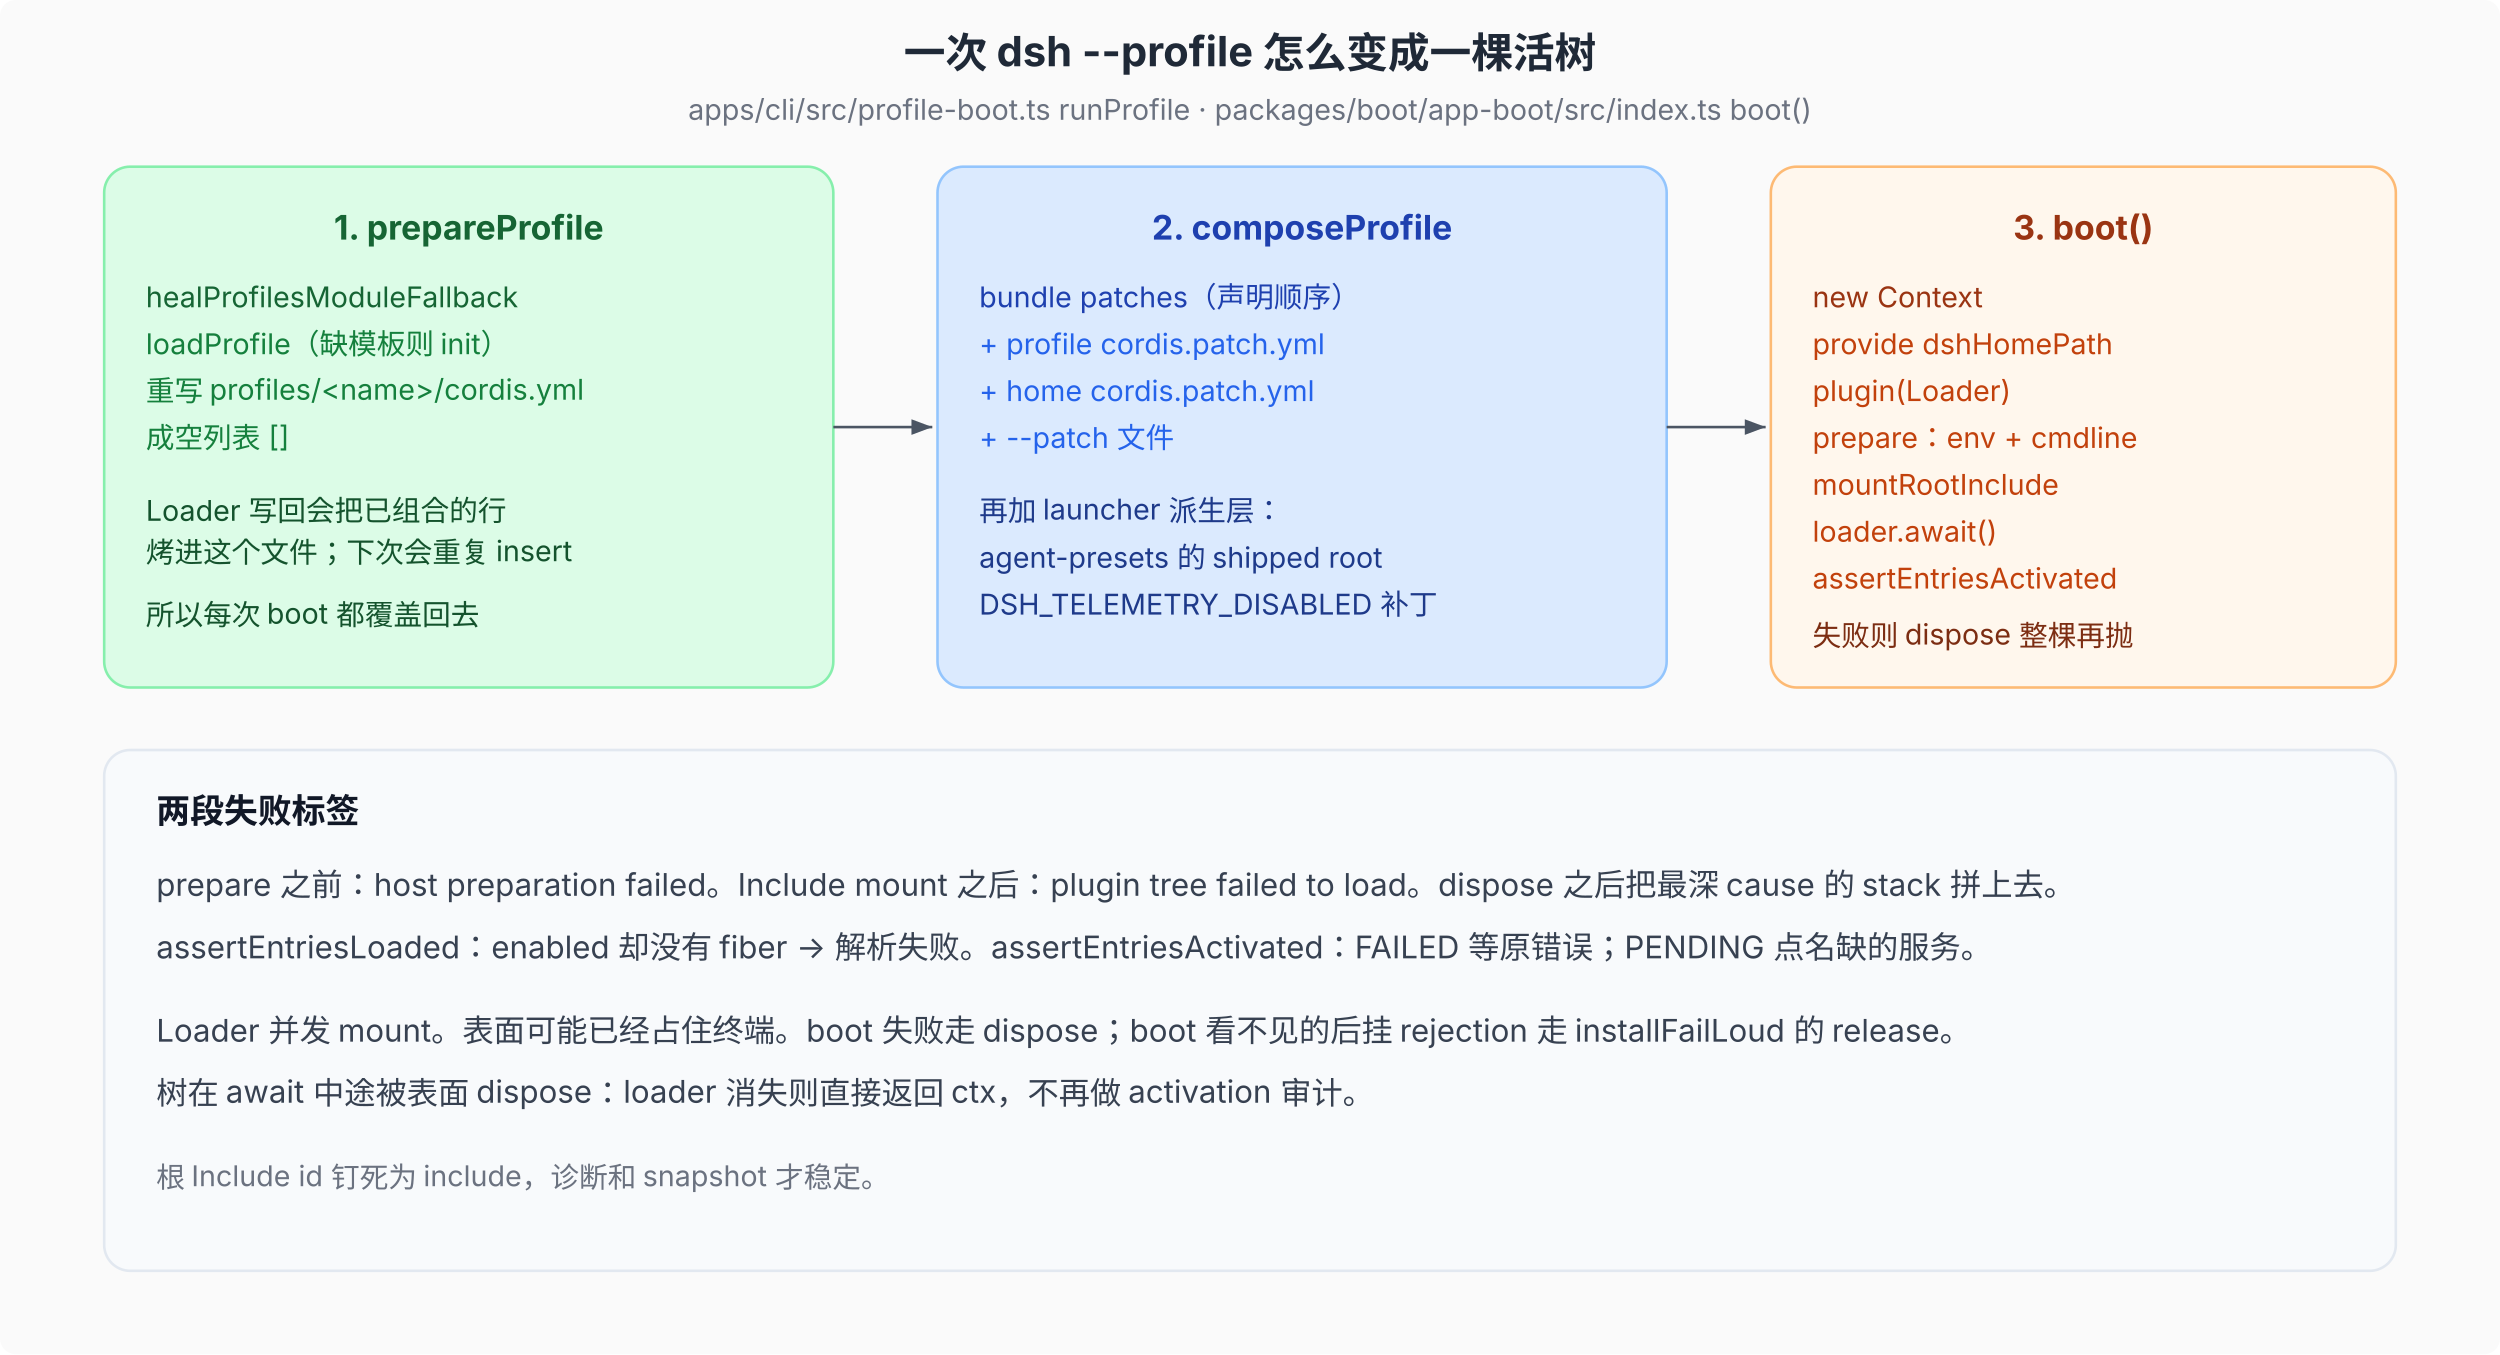
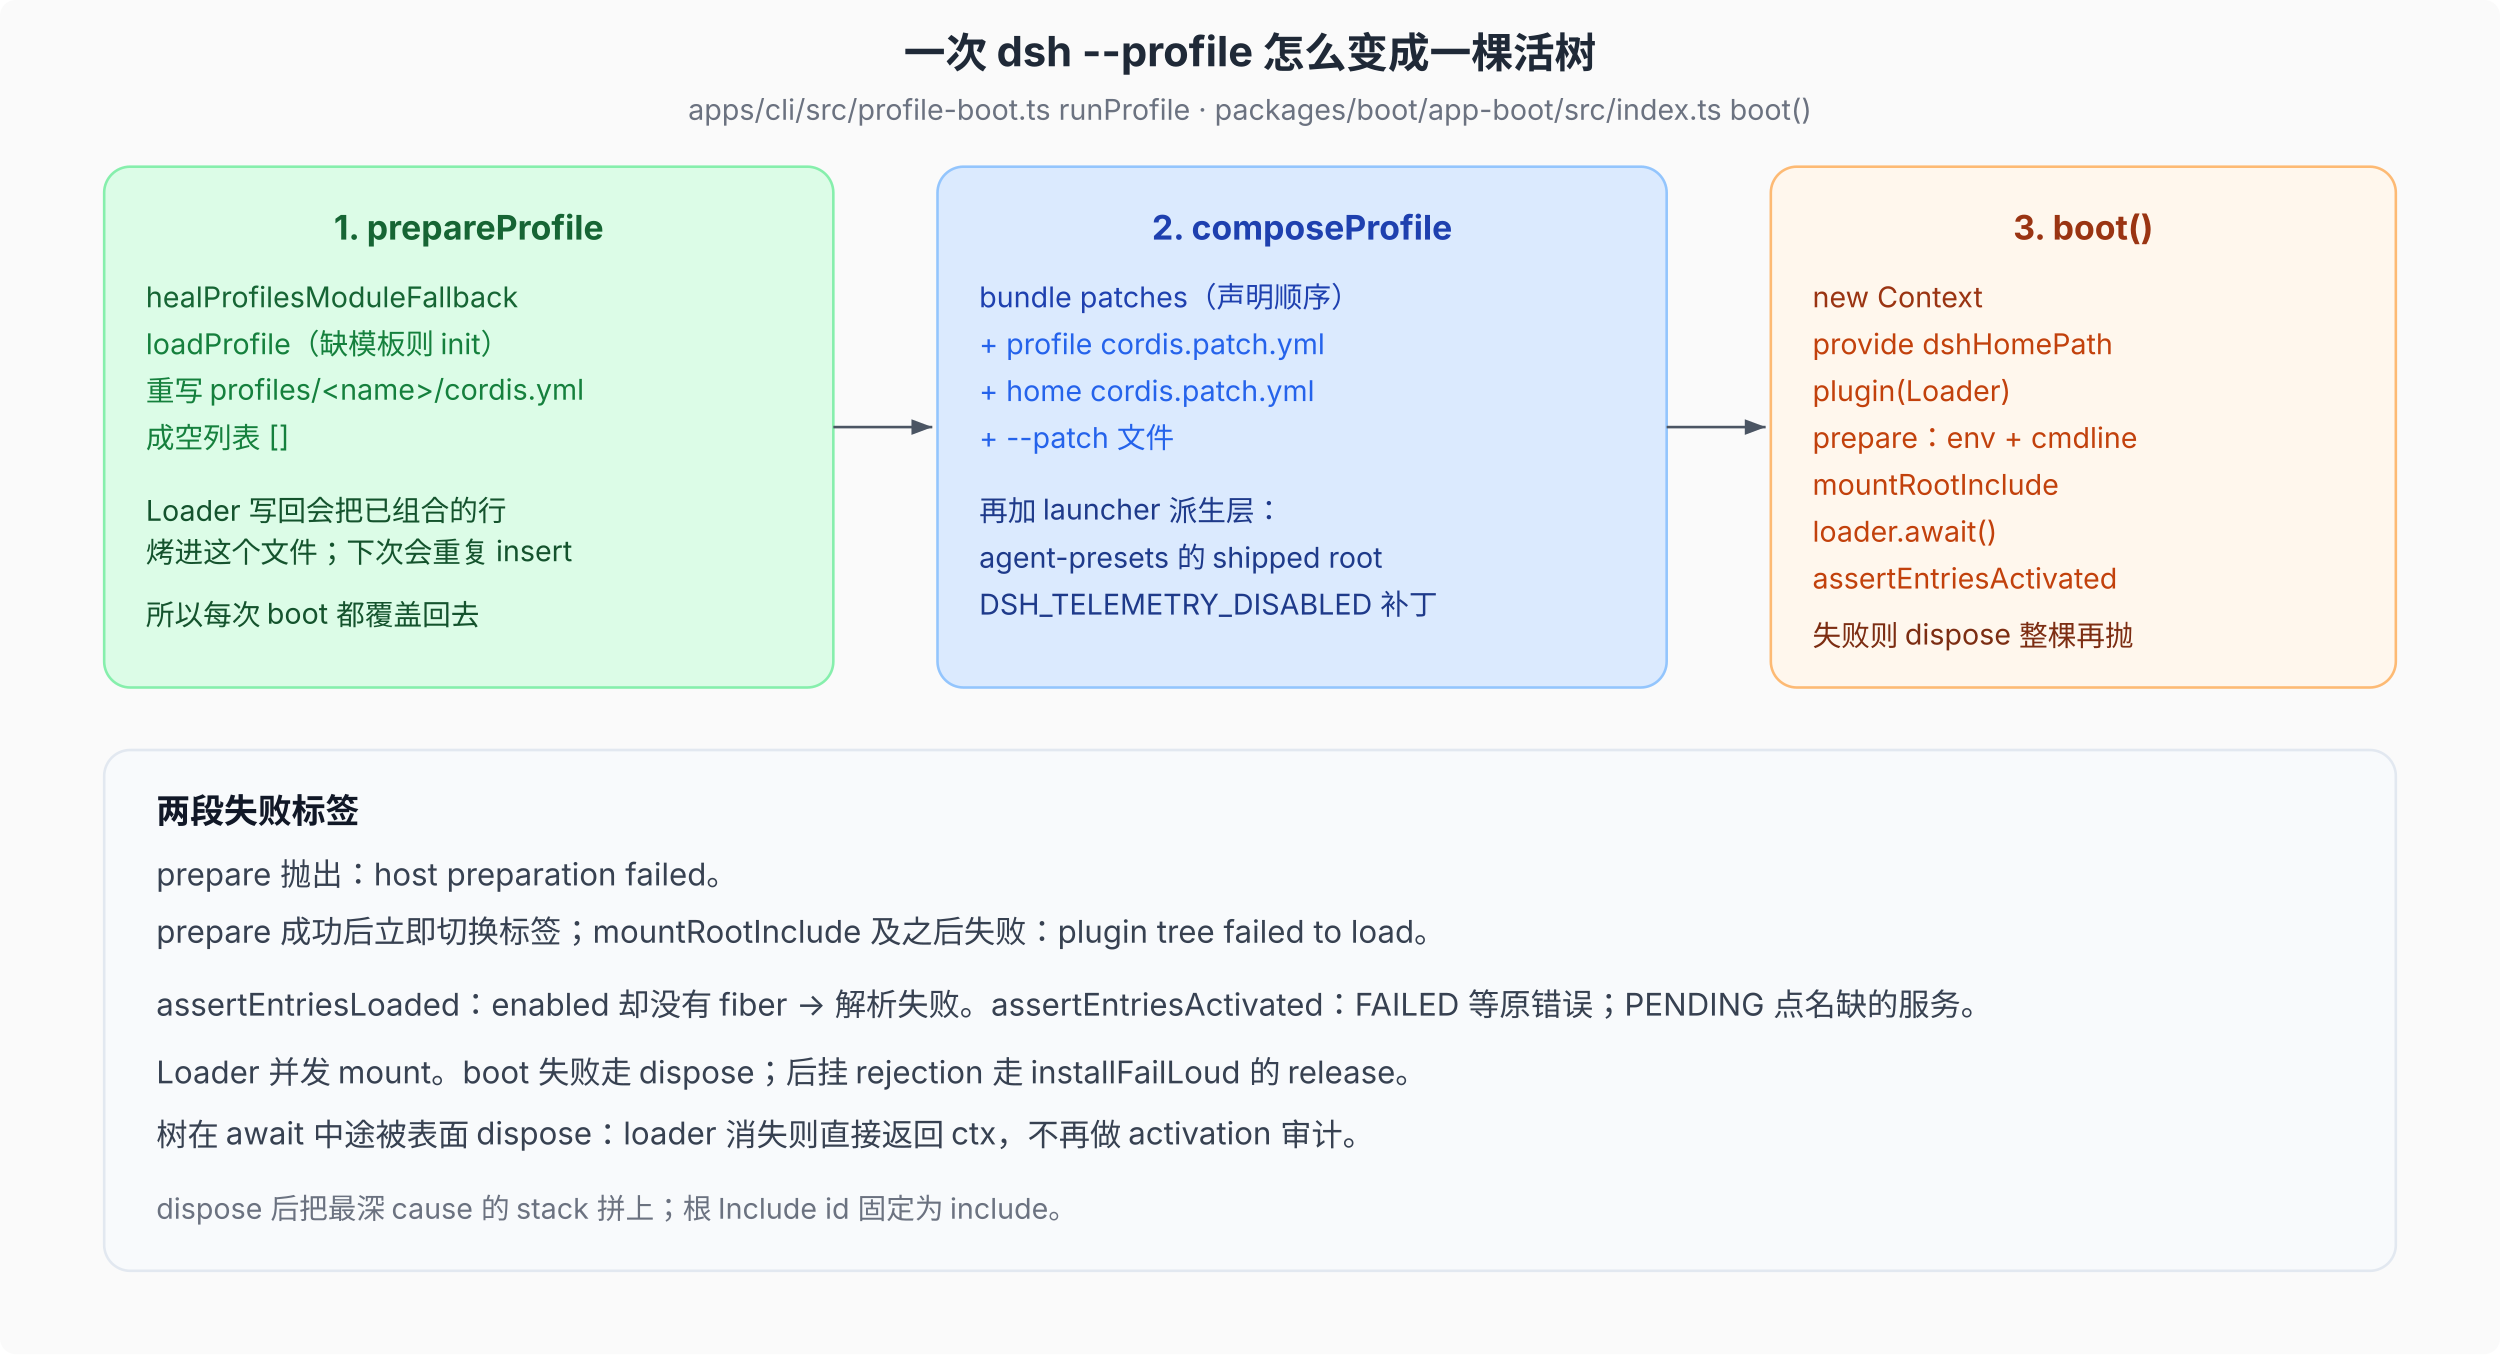
<svg xmlns="http://www.w3.org/2000/svg" viewBox="0 0 960 520" font-family="system-ui, -apple-system, 'PingFang SC', 'Noto Sans SC', sans-serif" font-size="12">
  <defs>
    <marker id="arr" markerWidth="8" markerHeight="6" refX="8" refY="3" orient="auto">
      <path d="M0,0 L8,3 L0,6 Z" fill="#4b5563" />
    </marker>
  </defs>
  <rect width="960" height="520" fill="#fafafa" rx="6" />
  <text x="480" y="26" text-anchor="middle" font-size="16" font-weight="700" fill="#1f2937">一次 dsh --profile 怎么变成一棵活树</text>
  <text x="480" y="46" text-anchor="middle" font-size="11" fill="#6b7280">apps/cli/src/profile-boot.ts runProfile · packages/boot/app-boot/src/index.ts boot()</text>
  <rect x="40" y="64" width="280" height="200" rx="10" fill="#dcfce7" stroke="#86efac" />
  <text x="180" y="92" text-anchor="middle" font-size="13" font-weight="700" fill="#166534">1. prepareProfile</text>
  <text x="56" y="118" font-size="11" fill="#166534">healProfilesModuleFallback</text>
  <text x="56" y="136" font-size="11" fill="#15803d">loadProfile（缺模板则 init）</text>
  <text x="56" y="154" font-size="11" fill="#15803d">重写 profiles/&lt;name&gt;/cordis.yml</text>
  <text x="56" y="172" font-size="11" fill="#15803d">成空列表 []</text>
  <text x="56" y="200" font-size="11" fill="#14532d">Loader 写回会把已组合的行</text>
  <text x="56" y="216" font-size="11" fill="#14532d">烤进这个文件；下次会重复 insert</text>
  <text x="56" y="240" font-size="11" fill="#14532d">所以每次 boot 都覆盖回去</text>
  <line x1="320" y1="164" x2="358" y2="164" stroke="#4b5563" marker-end="url(#arr)" />
  <rect x="360" y="64" width="280" height="200" rx="10" fill="#dbeafe" stroke="#93c5fd" />
  <text x="500" y="92" text-anchor="middle" font-size="13" font-weight="700" fill="#1e40af">2. composeProfile</text>
  <text x="376" y="118" font-size="11" fill="#1e40af">bundle patches（声明顺序）</text>
  <text x="376" y="136" font-size="11" fill="#2563eb">+ profile cordis.patch.yml</text>
  <text x="376" y="154" font-size="11" fill="#2563eb">+ home cordis.patch.yml</text>
  <text x="376" y="172" font-size="11" fill="#2563eb">+ --patch 文件</text>
  <text x="376" y="200" font-size="11" fill="#1e3a8a">再加 launcher 派生层：</text>
  <text x="376" y="218" font-size="11" fill="#1e3a8a">agent-presets 的 shipped root</text>
  <text x="376" y="236" font-size="11" fill="#1e3a8a">DSH_TELEMETRY_DISABLED 补丁</text>
  <line x1="640" y1="164" x2="678" y2="164" stroke="#4b5563" marker-end="url(#arr)" />
  <rect x="680" y="64" width="240" height="200" rx="10" fill="#fff7ed" stroke="#fdba74" />
  <text x="800" y="92" text-anchor="middle" font-size="13" font-weight="700" fill="#9a3412">3. boot()</text>
  <text x="696" y="118" font-size="11" fill="#9a3412">new Context</text>
  <text x="696" y="136" font-size="11" fill="#c2410c">provide dshHomePath</text>
  <text x="696" y="154" font-size="11" fill="#c2410c">plugin(Loader)</text>
  <text x="696" y="172" font-size="11" fill="#c2410c">prepare：env + cmdline</text>
  <text x="696" y="190" font-size="11" fill="#c2410c">mountRootInclude</text>
  <text x="696" y="208" font-size="11" fill="#c2410c">loader.await()</text>
  <text x="696" y="226" font-size="11" fill="#c2410c">assertEntriesActivated</text>
  <text x="696" y="248" font-size="11" fill="#7c2d12">失败则 dispose 整棵再抛</text>
  <rect x="40" y="288" width="880" height="200" rx="10" fill="#f8fafc" stroke="#e2e8f0" />
  <text x="60" y="316" font-size="13" font-weight="700" fill="#111827">两段失败标签</text>
-   <text x="60" y="344" font-size="12" fill="#374151">prepare 之前：host preparation failed。Include mount 之后：plugin tree failed to load。dispose 之后把最深 cause 的 stack 拼上去。</text>
-   <text x="60" y="368" font-size="12" fill="#374151">assertEntriesLoaded：enabled 却没有 fiber → 解析失败。assertEntriesActivated：FAILED 等原错误；PENDING 点名缺的服务。</text>
-   <text x="60" y="400" font-size="12" fill="#374151">Loader 并发 mount。表面可能已经占住终端。boot 失败走 dispose；boot 看不见的后挂 rejection 走 installFailLoud 的 release。</text>
-   <text x="60" y="424" font-size="12" fill="#374151">树在 await 中途被表面 dispose：loader 消失则直接返回 ctx，不再做 activation 审计。</text>
-   <text x="60" y="456" font-size="11" fill="#6b7280">根 Include id 钉死为 include，诊断和 snapshot 才稳定。</text>
+   <text x="60" y="340" font-size="12" fill="#374151">prepare 抛出：host preparation failed。</text>
+   <text x="60" y="362" font-size="12" fill="#374151">prepare 成功后立即切换标签；mountRootInclude 及之后失败：plugin tree failed to load。</text>
+   <text x="60" y="390" font-size="12" fill="#374151">assertEntriesLoaded：enabled 却没有 fiber → 解析失败。assertEntriesActivated：FAILED 等原错误；PENDING 点名缺的服务。</text>
+   <text x="60" y="416" font-size="12" fill="#374151">Loader 并发 mount。boot 失败走 dispose；后挂 rejection 走 installFailLoud 的 release。</text>
+   <text x="60" y="440" font-size="12" fill="#374151">树在 await 中途被表面 dispose：loader 消失则直接返回 ctx，不再做 activation 审计。</text>
+   <text x="60" y="468" font-size="11" fill="#6b7280">dispose 后把最深 cause 的 stack 拼上；根 Include id 固定为 include。</text>
</svg>
